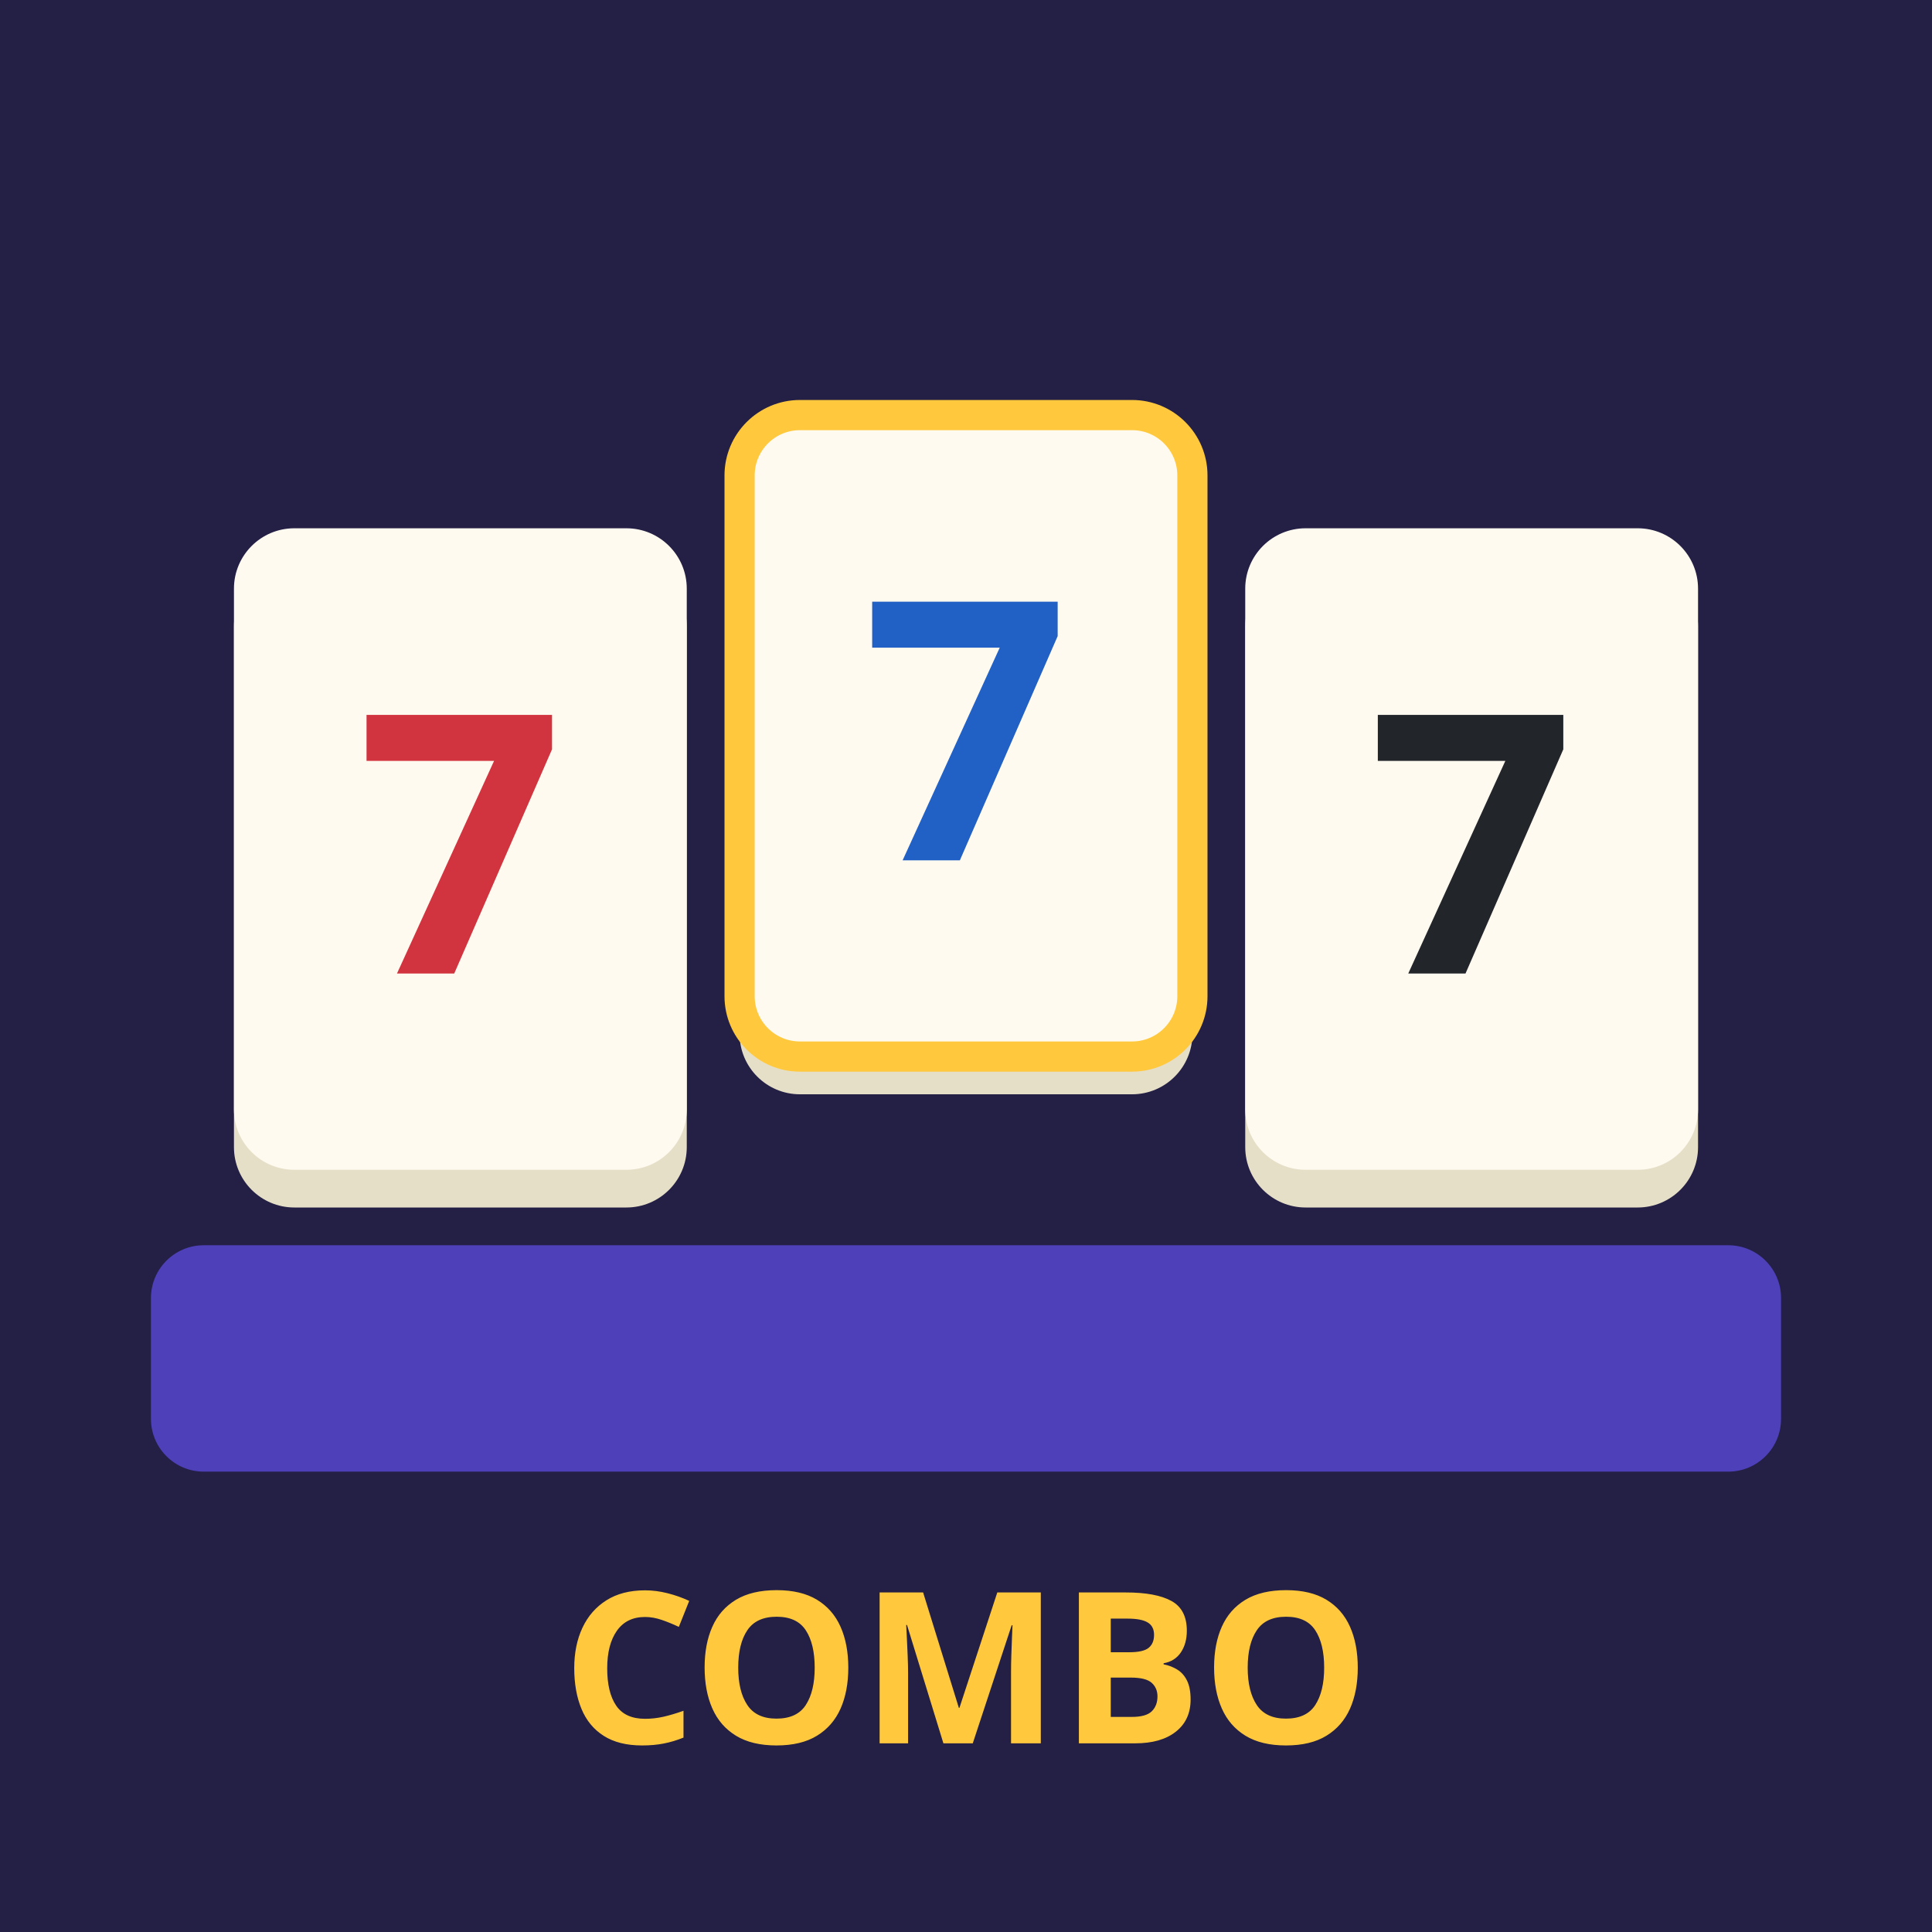
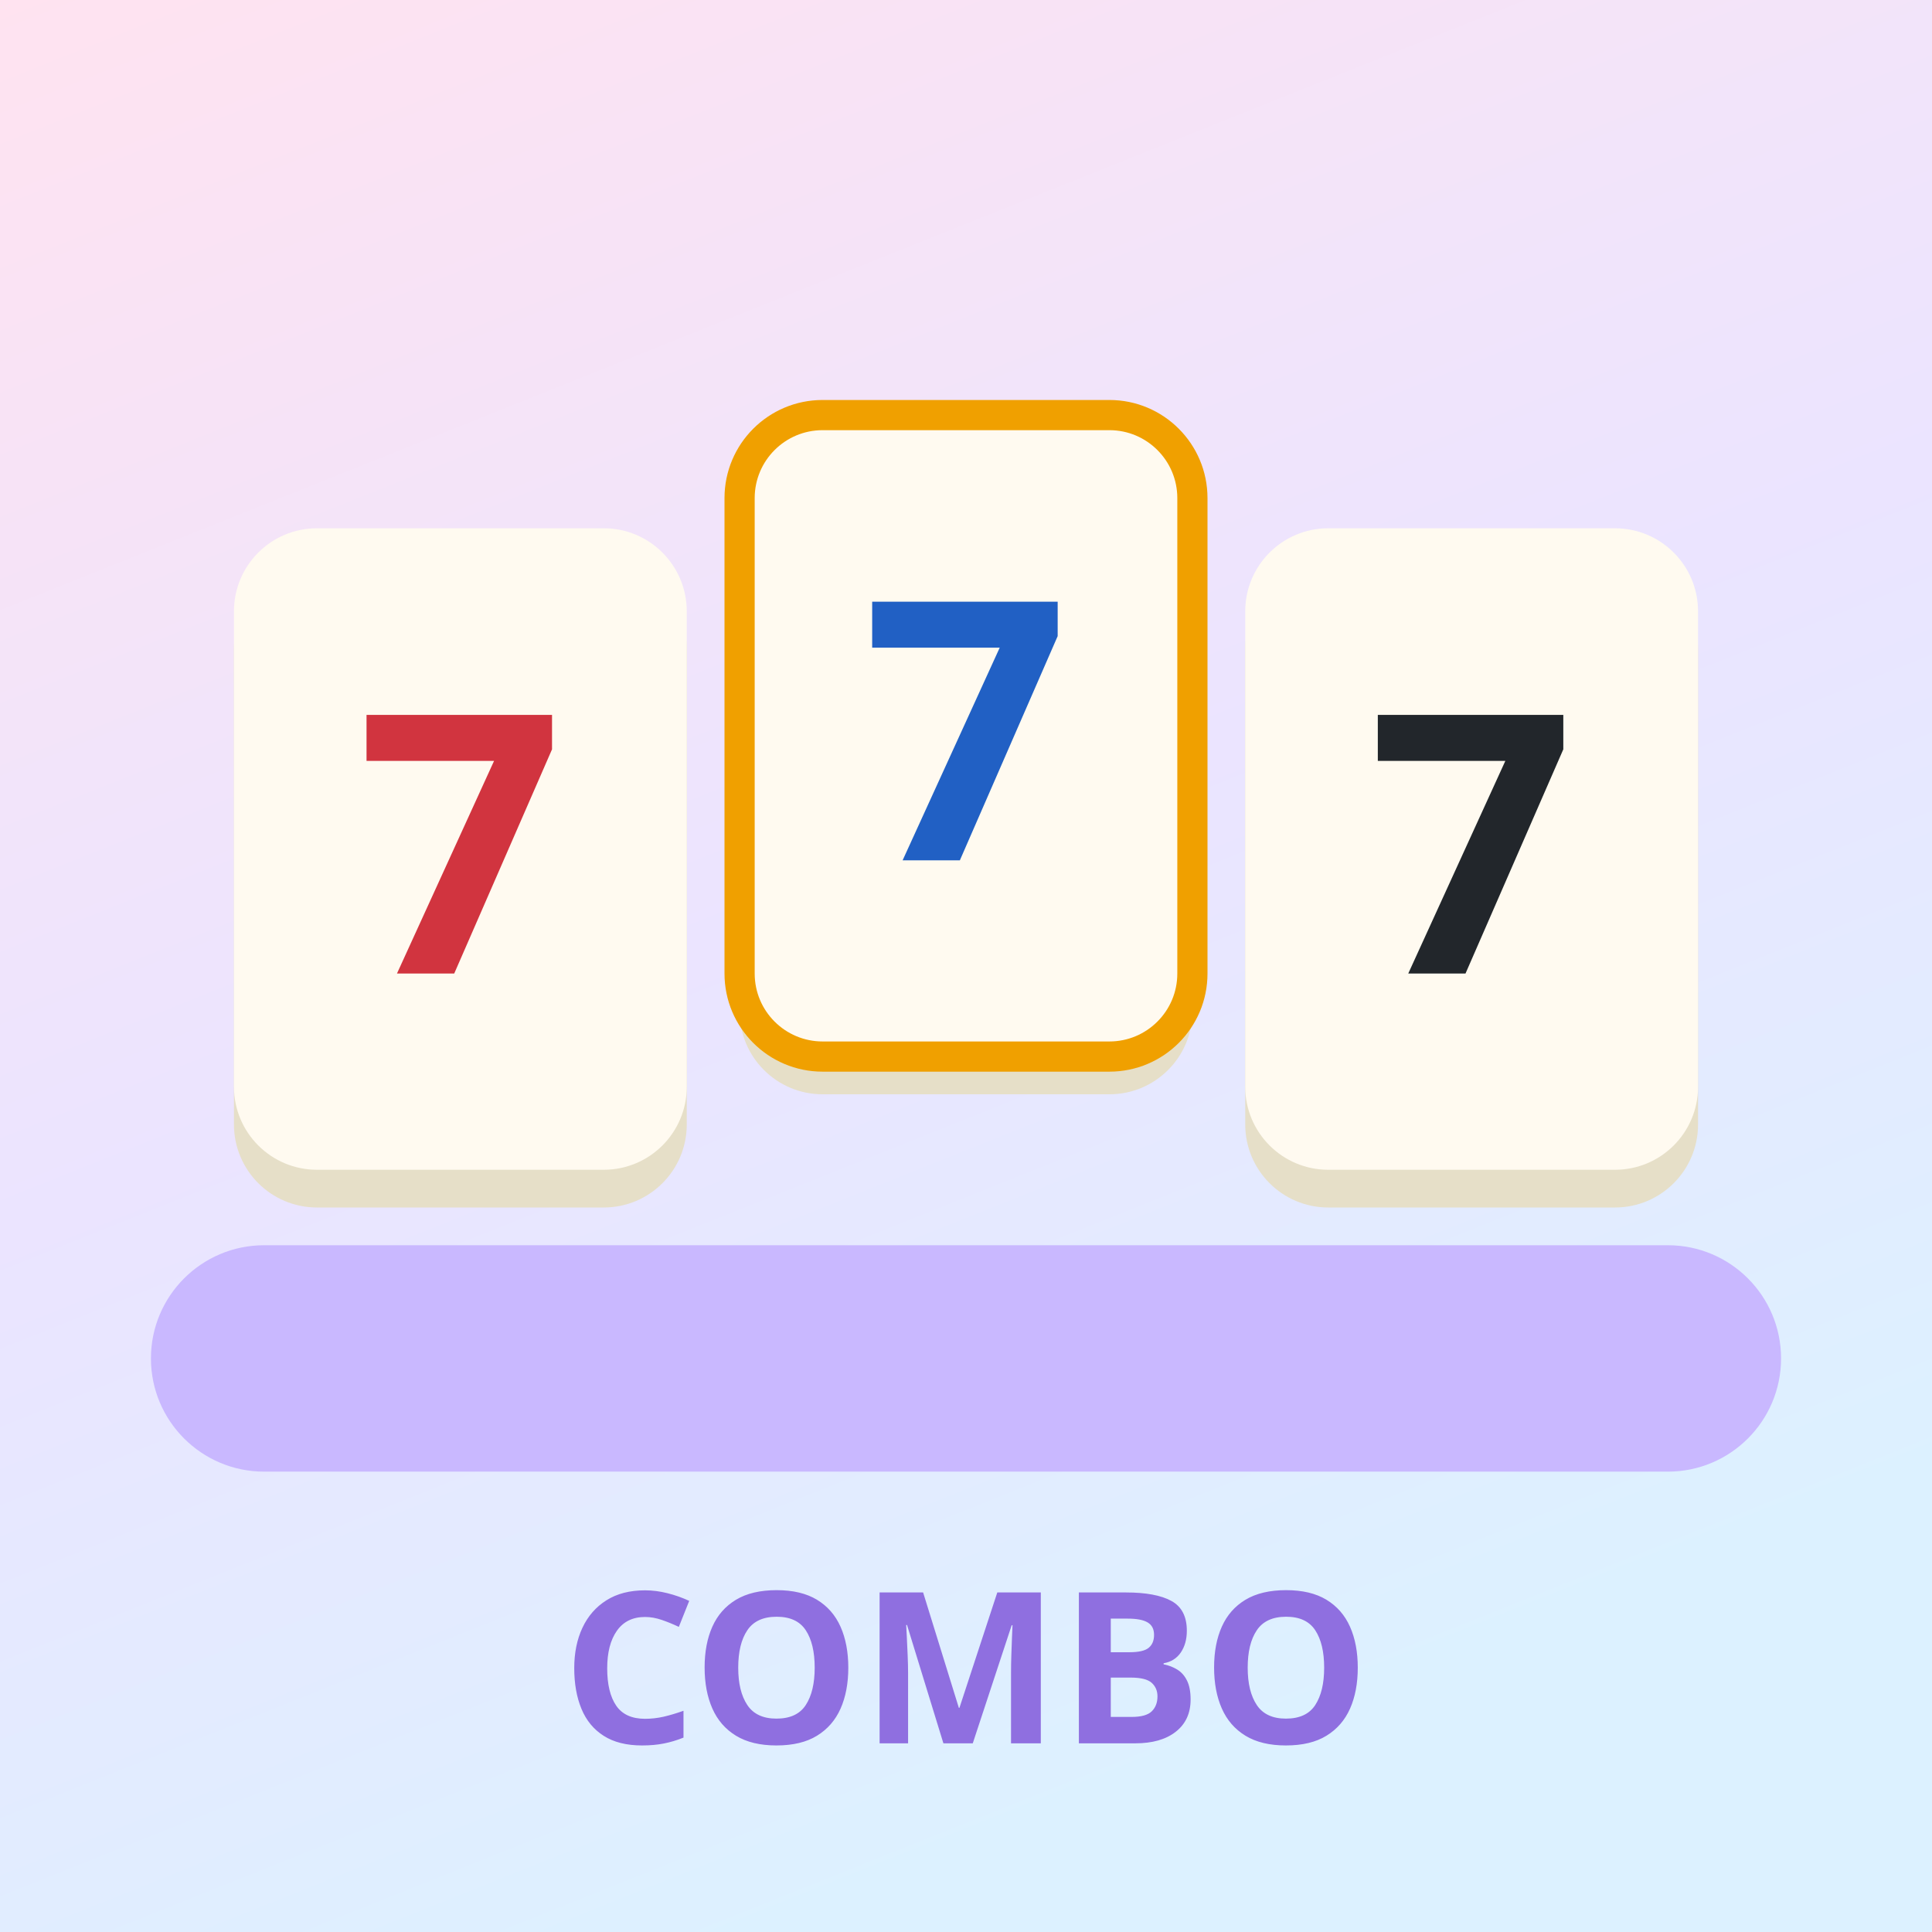
<svg xmlns="http://www.w3.org/2000/svg" viewBox="0 0 512 512">
-   <rect width="512" height="512" fill="#231f45" />
-   <rect x="40" y="330" width="432" height="60" rx="14" fill="#4e40b8" />
+   <defs>
+     <linearGradient id="g" x1="0" y1="0" x2="0.4" y2="1">
+       <stop offset="0" stop-color="#ffe3f0" />
+       <stop offset=".55" stop-color="#ebe4ff" />
+       <stop offset="1" stop-color="#dcf1ff" />
+     </linearGradient>
+   </defs>
+   <rect width="512" height="512" fill="url(#g)" />
+   <rect x="40" y="330" width="432" height="60" rx="30" fill="#c9b8ff" />
  <g font-family="sans-serif" font-weight="800" font-size="96" text-anchor="middle">
-     <rect x="62" y="150" width="120" height="170" rx="16" fill="#e6dfc8" />
-     <rect x="62" y="140" width="120" height="170" rx="16" fill="#fffaf0" />
+     <rect x="62" y="150" width="120" height="170" rx="22" fill="#e6dfc8" />
+     <rect x="62" y="140" width="120" height="170" rx="22" fill="#fffaf0" />
    <text x="122" y="258" fill="#d1343f">7</text>
-     <rect x="196" y="120" width="120" height="170" rx="16" fill="#e6dfc8" />
-     <rect x="196" y="110" width="120" height="170" rx="16" fill="#fffaf0" stroke="#ffc83d" stroke-width="8" />
+     <rect x="196" y="120" width="120" height="170" rx="22" fill="#e6dfc8" />
+     <rect x="196" y="110" width="120" height="170" rx="22" fill="#fffaf0" stroke="#f0a000" stroke-width="8" />
    <text x="256" y="228" fill="#2160c4">7</text>
-     <rect x="330" y="150" width="120" height="170" rx="16" fill="#e6dfc8" />
-     <rect x="330" y="140" width="120" height="170" rx="16" fill="#fffaf0" />
+     <rect x="330" y="150" width="120" height="170" rx="22" fill="#e6dfc8" />
+     <rect x="330" y="140" width="120" height="170" rx="22" fill="#fffaf0" />
    <text x="390" y="258" fill="#22262b">7</text>
  </g>
-   <text x="256" y="462" text-anchor="middle" font-family="sans-serif" font-size="56" font-weight="800" fill="#ffc83d">COMBO</text>
+   <text x="256" y="462" text-anchor="middle" font-family="sans-serif" font-size="56" font-weight="800" fill="#8f6fe0">COMBO</text>
</svg>
